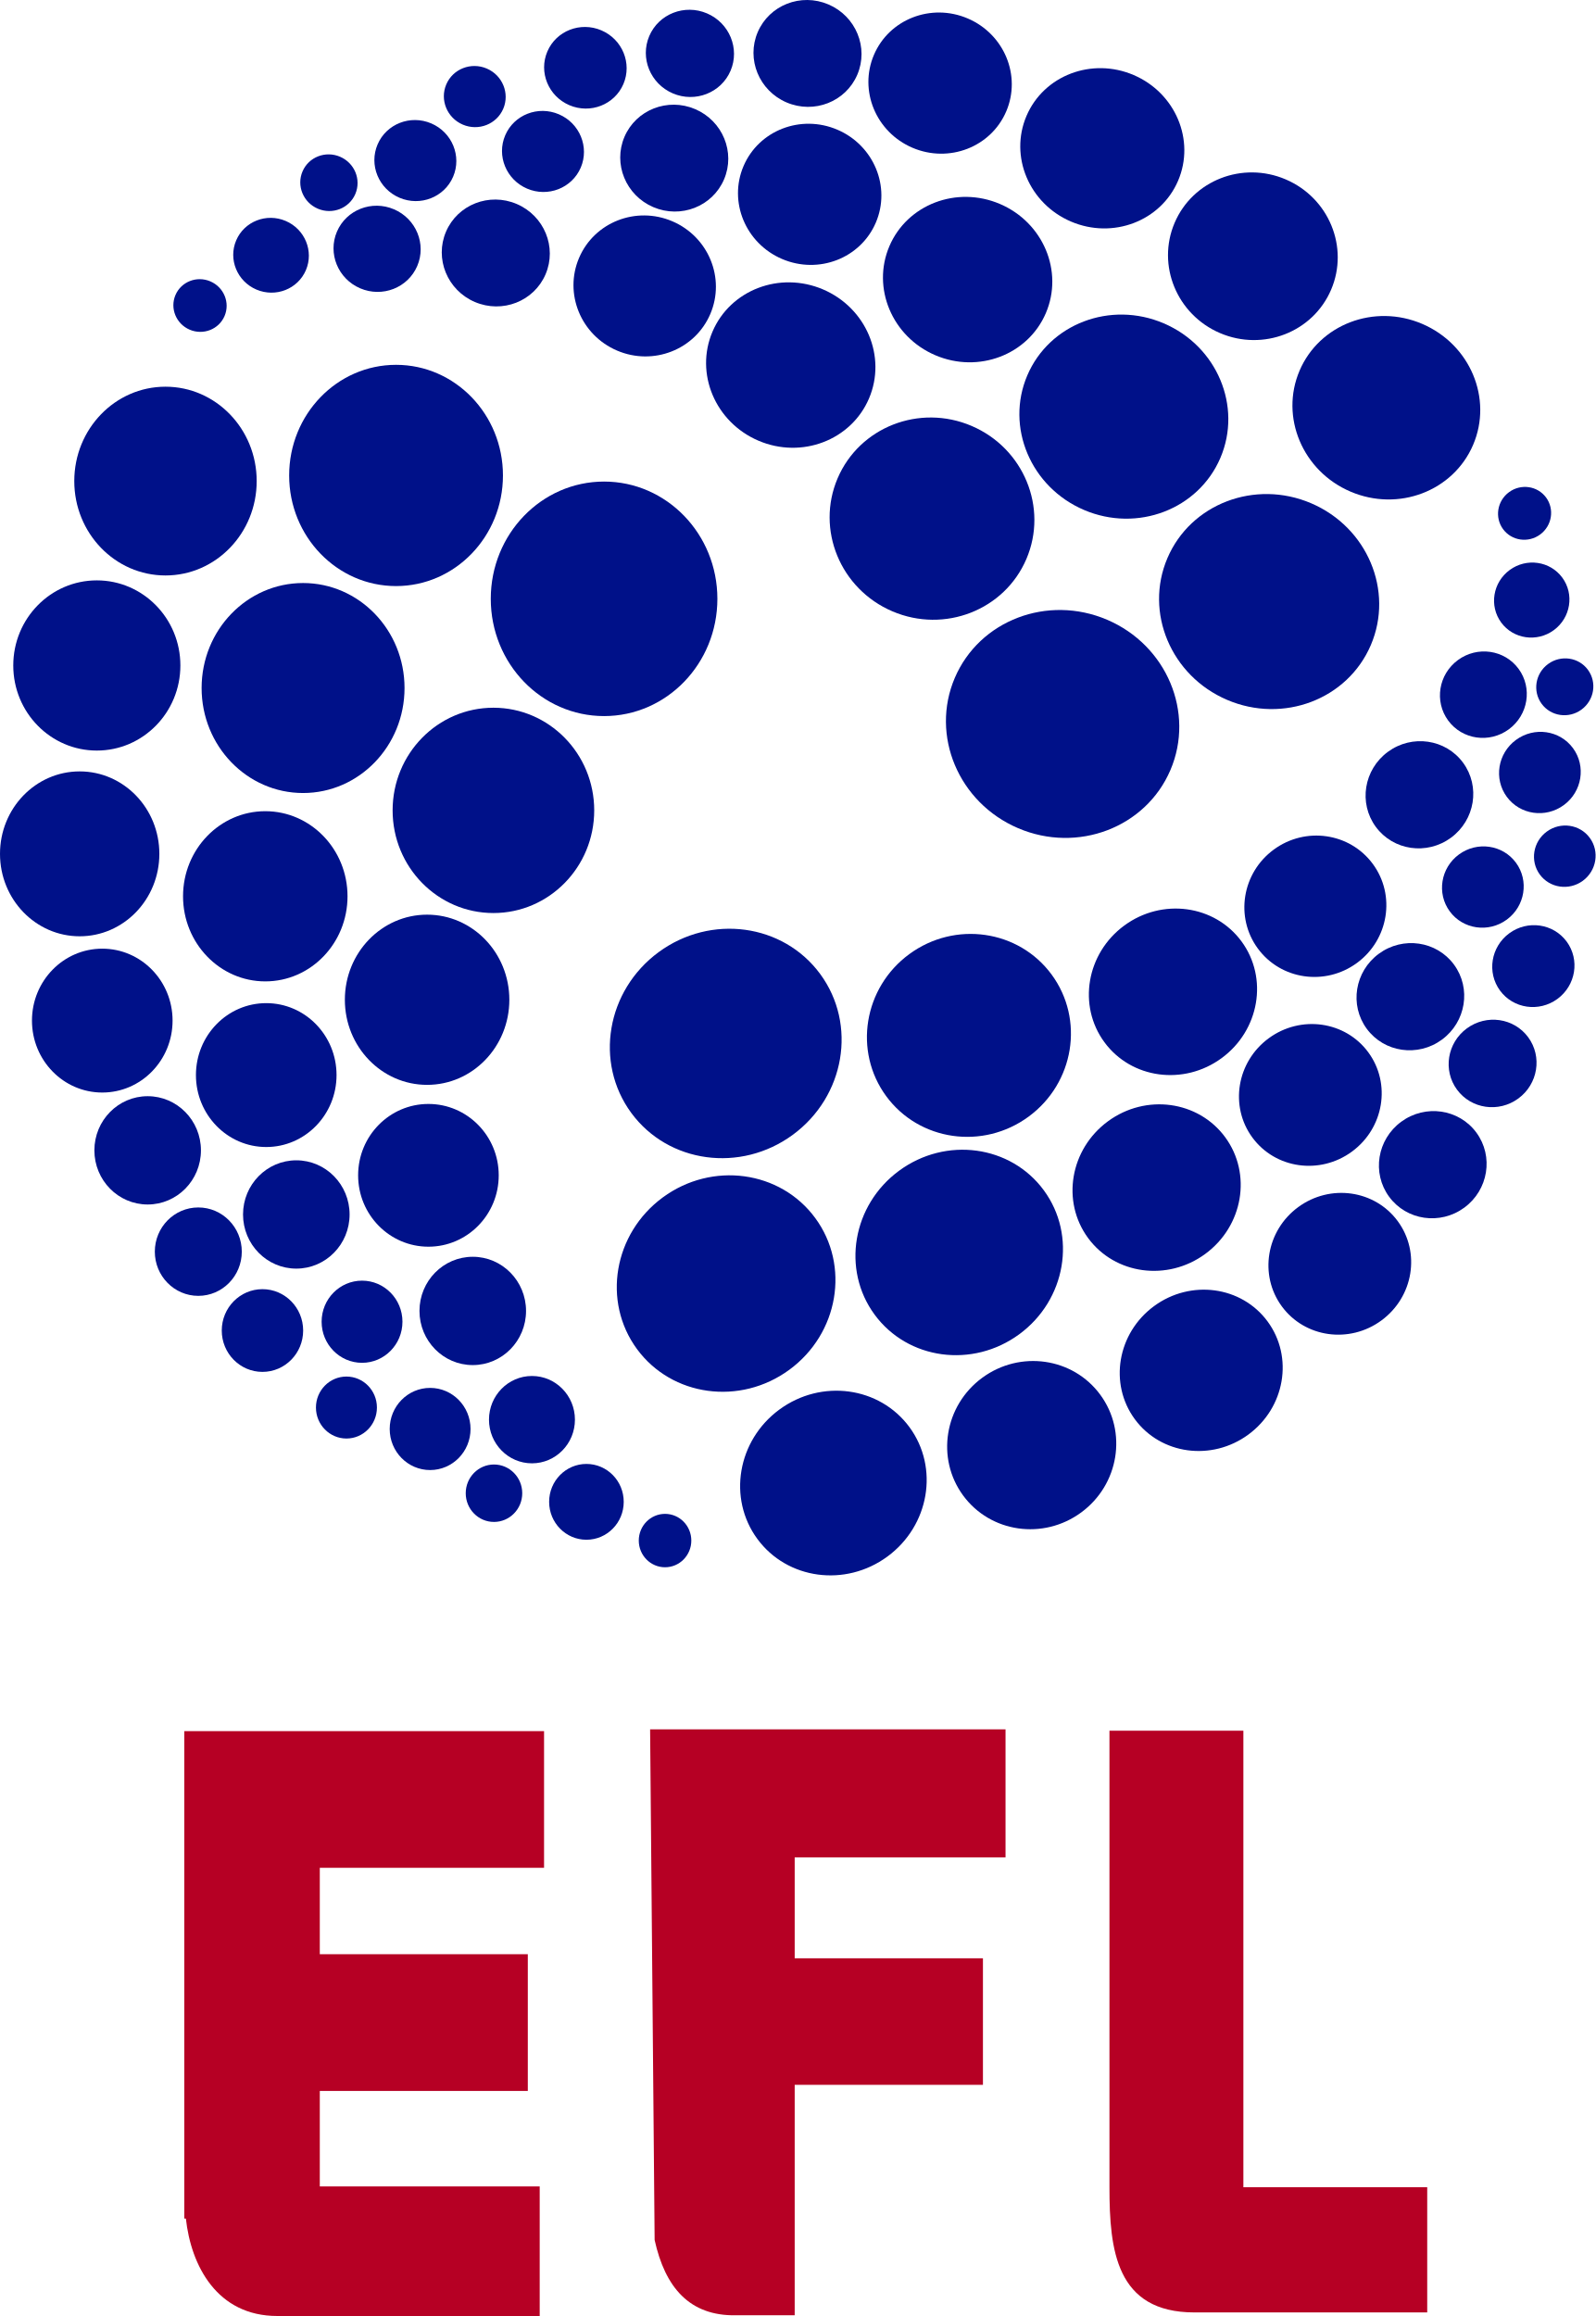
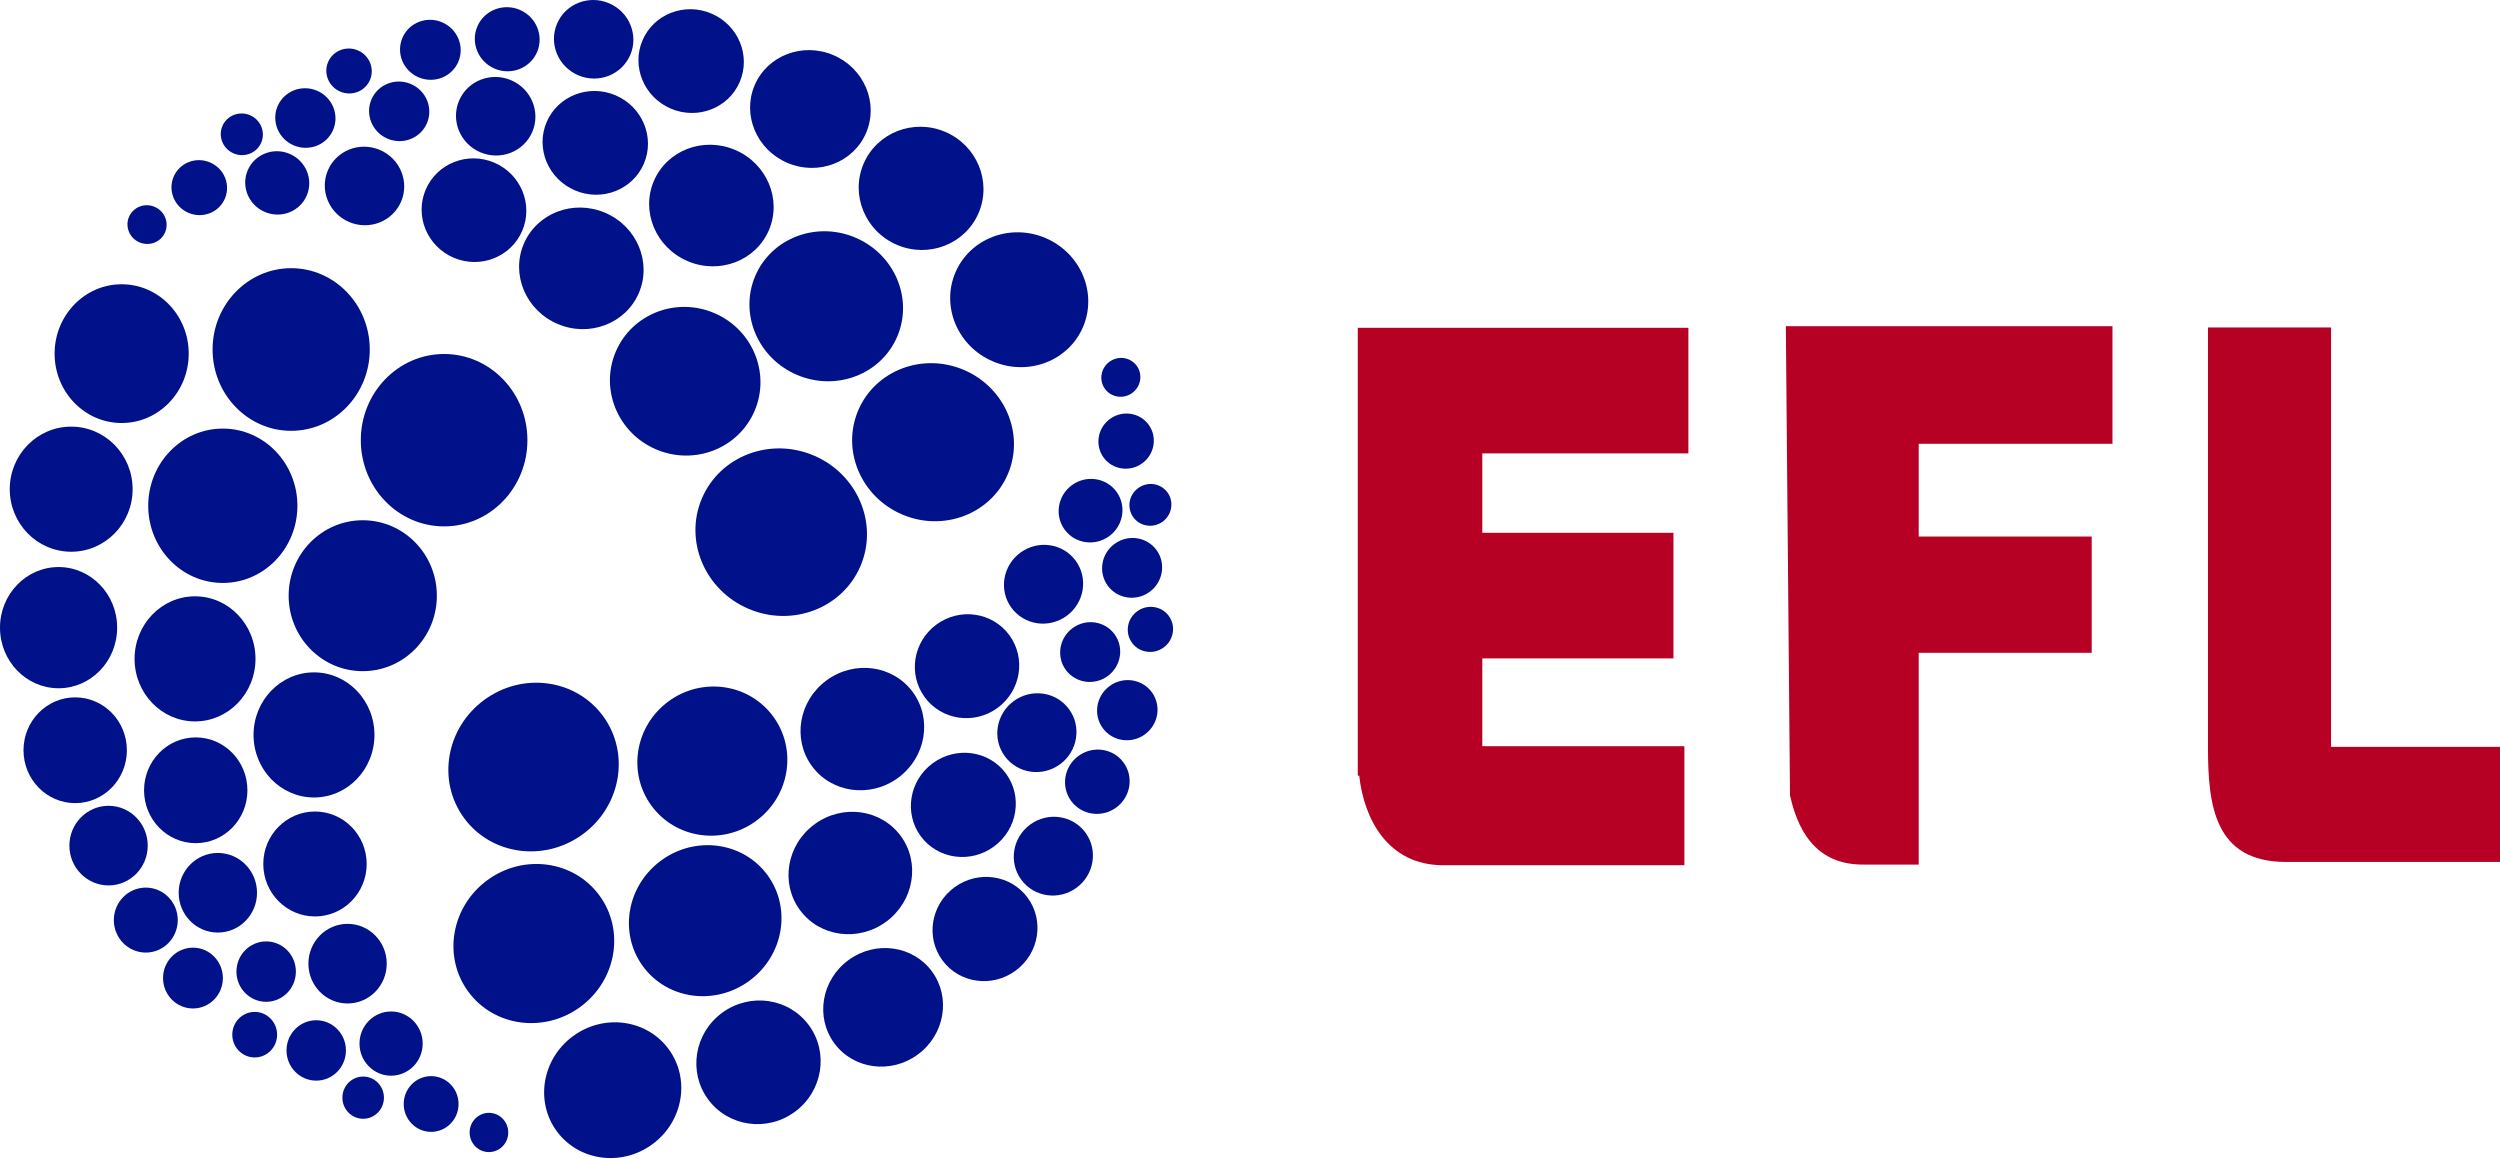
- <svg xmlns="http://www.w3.org/2000/svg" version="1.1" id="svg2985" x="0px" y="0px" width="506.539px" height="735.146px" viewBox="131.938 119.523 506.539 735.146" enable-background="new 131.938 119.523 506.539 735.146" xml:space="preserve">
-   <g id="g3297" transform="matrix(0.4416786,0,0,0.4416786,15.94755,12.59216)">
-     <g id="g3044">
-       <path id="path2995" fill="#001189" d="M447.107,587.839c0,37.461-29.349,67.83-65.552,67.83    c-36.206,0-65.555-30.368-65.555-67.83s29.349-67.83,65.555-67.83C417.758,520.009,447.107,550.377,447.107,587.839    L447.107,587.839z" />
-       <path id="path2998" fill="#001189" d="M624.111,583.793c0,43.909-34.399,79.504-76.833,79.504    c-42.436,0-76.835-35.595-76.835-79.504c0-43.906,34.399-79.502,76.835-79.502C589.712,504.291,624.111,539.886,624.111,583.793z" />
-       <path id="path3000" fill="#001189" d="M778.235,672.455c0,46.542-36.462,84.271-81.441,84.271    s-81.441-37.729-81.441-84.271c0-46.54,36.462-84.269,81.441-84.269S778.235,625.915,778.235,672.455z" />
-       <path id="path3002" fill="#001189" d="M553.371,736.561c0,41.673-32.65,75.458-72.924,75.458    c-40.276,0-72.926-33.784-72.926-75.458c0-41.673,32.65-75.458,72.926-75.458C520.721,661.103,553.371,694.888,553.371,736.561    L553.371,736.561z" />
-       <path id="path3004" fill="#001189" d="M392.263,720.354c0,33.776-26.89,61.157-60.058,61.157    c-33.17,0-60.058-27.381-60.058-61.157c0-33.776,26.888-61.157,60.058-61.157C365.373,659.197,392.263,686.579,392.263,720.354z" />
-       <path id="path3006" fill="#001189" d="M689.708,824.496c0,40.747-32.438,73.777-72.453,73.777    c-40.013,0-72.451-33.031-72.451-73.777c0-40.745,32.438-73.777,72.451-73.777C657.27,750.718,689.708,783.749,689.708,824.496z" />
-       <path id="path3008" fill="#001189" d="M377.146,855.731c0,32.723-25.639,59.249-57.268,59.249    c-31.626,0-57.266-26.526-57.266-59.249s25.639-59.251,57.266-59.251C351.507,796.48,377.146,823.008,377.146,855.731z" />
-       <path id="path3010-9" fill="#001189" d="M512.395,886.236c0,33.778-26.466,61.159-59.109,61.159    c-32.646,0-59.109-27.381-59.109-61.159c0-33.776,26.464-61.157,59.109-61.157C485.929,825.079,512.395,852.461,512.395,886.236z" />
-       <path id="path3012" fill="#001189" d="M628.703,960.6c0,33.776-26.466,61.157-59.109,61.157    c-32.646,0-59.11-27.381-59.11-61.157c0-33.778,26.464-61.159,59.11-61.159C602.237,899.441,628.703,926.822,628.703,960.6z" />
-       <path id="path3014" fill="#001189" d="M621.075,1086.772c0,28.328-22.623,51.293-50.529,51.293    c-27.908,0-50.531-22.966-50.531-51.293c0-28.33,22.623-51.294,50.531-51.294C598.452,1035.478,621.075,1058.442,621.075,1086.772    z" />
-       <path id="path3016" fill="#001189" d="M504.503,1014.725c0,28.553-22.623,51.7-50.531,51.7    c-27.905,0-50.529-23.147-50.529-51.7c0-28.555,22.623-51.703,50.529-51.703C481.88,963.023,504.503,986.17,504.503,1014.725z" />
-       <path id="path3018" fill="#001189" d="M386.651,975.577c0,28.553-22.623,51.7-50.531,51.7    c-27.905,0-50.529-23.147-50.529-51.7c0-28.555,22.623-51.703,50.529-51.703C364.028,923.875,386.651,947.022,386.651,975.577z" />
-       <path id="path3020" fill="#001189" d="M407.039,1068.818c0,21.496-17.144,38.918-38.295,38.918    c-21.148,0-38.295-17.423-38.295-38.918c0-21.493,17.146-38.918,38.295-38.918C389.895,1029.9,407.039,1047.325,407.039,1068.818z    " />
-       <path id="path3022" fill="#001189" d="M513.883,1114.9c0,21.493-17.146,38.918-38.297,38.918    c-21.148,0-38.295-17.425-38.295-38.918c0-21.495,17.146-38.918,38.295-38.918C496.736,1075.982,513.883,1093.405,513.883,1114.9z    " />
-       <path id="path3024" fill="#001189" d="M436.402,1141.627c0,17.542-13.994,31.766-31.257,31.766    s-31.257-14.224-31.257-31.766c0-17.545,13.994-31.766,31.257-31.766S436.402,1124.083,436.402,1141.627z" />
-       <path id="path3026" fill="#001189" d="M480.507,1198.309c0,16.417-13.096,29.727-29.25,29.727    c-16.156,0-29.252-13.31-29.252-29.727s13.096-29.727,29.252-29.727C467.411,1168.582,480.507,1181.892,480.507,1198.309z" />
-       <path id="path3028" fill="#001189" d="M551.877,1191.988c0,16.306-13.005,29.524-29.048,29.524    c-16.045,0-29.051-13.218-29.051-29.524c0-16.304,13.005-29.522,29.051-29.522    C538.872,1162.466,551.877,1175.684,551.877,1191.988z" />
-       <path id="path3030" fill="#001189" d="M640.705,1184.225c0,21.493-17.146,38.918-38.295,38.918    c-21.151,0-38.297-17.425-38.297-38.918c0-21.496,17.146-38.918,38.297-38.918    C623.558,1145.306,640.705,1162.729,640.705,1184.225z" />
-       <path id="path3032" fill="#001189" d="M600.813,1269.062c0,16.304-13.007,29.522-29.051,29.522    c-16.043,0-29.051-13.218-29.051-29.522c0-16.306,13.007-29.524,29.051-29.524    C587.806,1239.538,600.813,1252.755,600.813,1269.062z" />
-       <path id="path3034" fill="#001189" d="M675.847,1262.362c0,17.334-13.828,31.388-30.886,31.388    s-30.886-14.053-30.886-31.388c0-17.334,13.828-31.388,30.886-31.388S675.847,1245.028,675.847,1262.362z" />
-       <path id="path3036" fill="#001189" d="M533.528,1253.653c0,12.3-9.81,22.269-21.913,22.269    s-21.913-9.969-21.913-22.269s9.81-22.269,21.913-22.269S533.528,1241.353,533.528,1253.653z" />
-       <path id="path3038" fill="#001189" d="M637.974,1315.23c0,11.398-9.092,20.638-20.308,20.638    c-11.216,0-20.308-9.24-20.308-20.638c0-11.4,9.092-20.64,20.308-20.64C628.882,1294.59,637.974,1303.83,637.974,1315.23z" />
-       <path id="path3040" fill="#001189" d="M710.918,1321.425c0,15.046-12.004,27.244-26.809,27.244    s-26.806-12.198-26.806-27.244s12.001-27.244,26.806-27.244S710.918,1306.379,710.918,1321.425z" />
-       <path id="path3042" fill="#001189" d="M759.496,1349.255c0,10.597-8.453,19.189-18.882,19.189    c-10.427,0-18.88-8.592-18.88-19.189s8.453-19.187,18.88-19.187C751.044,1330.068,759.496,1338.658,759.496,1349.255z" />
-     </g>
-     <g id="g3194">
-       <g id="g3168">
-         <path id="path3072" fill="#001189" d="M1233.288,595.412     c-34.448-14.723-50.838-53.646-36.61-86.937s53.688-48.344,88.136-33.621c34.448,14.721,50.838,53.644,36.61,86.935     C1307.195,595.08,1267.735,610.135,1233.288,595.412z" />
-         <path id="path3074" fill="#001189" d="M1144.61,745.082     c-40.375-17.257-59.587-62.877-42.909-101.897c16.676-39.02,62.926-56.664,103.301-39.407     c40.375,17.255,59.587,62.877,42.909,101.897C1231.236,744.695,1184.986,762.337,1144.61,745.082L1144.61,745.082z" />
-         <path id="path3076" fill="#001189" d="M994.358,837.28     c-42.797-18.29-63.16-66.647-45.483-108.006c17.675-41.359,66.698-60.06,109.494-41.771     c42.797,18.292,63.16,66.647,45.483,108.006C1086.175,836.869,1037.152,855.569,994.358,837.28z" />
-         <path id="path3078" fill="#001189" d="M1041.722,608.578     c-38.321-16.377-56.556-59.676-40.727-96.712c15.826-37.035,59.724-53.779,98.046-37.402     c38.319,16.377,56.554,59.678,40.727,96.712C1123.939,608.211,1080.044,624.957,1041.722,608.578z" />
-         <path id="path3080" fill="#001189" d="M1139.514,481.482     c-31.058-13.273-45.669-48.76-32.635-79.261c13.036-30.499,48.782-44.464,79.84-31.191c31.058,13.275,45.669,48.76,32.635,79.261     C1206.318,480.792,1170.572,494.757,1139.514,481.482L1139.514,481.482z" />
-         <path id="path3082" fill="#001189" d="M904.02,681.445     c-37.468-16.014-55.092-58.822-39.367-95.618c15.725-36.794,58.846-53.639,96.314-37.627     c37.468,16.012,55.094,58.822,39.367,95.616C984.609,680.611,941.488,697.457,904.02,681.445L904.02,681.445z" />
-         <path id="path3084" fill="#001189" d="M1032.39,401.33     c-30.09-12.859-44.406-46.86-31.978-75.944c12.43-29.082,46.898-42.233,76.99-29.373c30.09,12.859,44.406,46.863,31.976,75.944     C1096.949,401.041,1062.479,414.189,1032.39,401.33L1032.39,401.33z" />
-         <path id="path3086" fill="#001189" d="M934.875,497.395     c-31.06-13.273-45.837-48.368-33.008-78.387c12.831-30.019,48.408-43.593,79.466-30.32c31.058,13.275,45.837,48.371,33.008,78.39     C1001.51,497.096,965.933,510.67,934.875,497.395L934.875,497.395z" />
-         <path id="path3088" fill="#001189" d="M807.736,558.81     c-31.058-13.273-45.834-48.368-33.006-78.387c12.831-30.019,48.408-43.593,79.466-30.32     c31.058,13.275,45.837,48.371,33.006,78.39C874.374,558.51,838.797,572.085,807.736,558.81L807.736,558.81z" />
-         <path id="path3090" fill="#001189" d="M706.133,494.056     c-26.05-11.133-38.277-40.961-27.311-66.623c10.969-25.661,40.977-37.437,67.025-26.305     c26.05,11.133,38.275,40.961,27.308,66.623S732.181,505.189,706.133,494.056z" />
-         <path id="path3092" fill="#001189" d="M824.719,428.225     c-26.256-11.221-38.651-41.121-27.684-66.782c10.969-25.661,41.143-37.366,67.401-26.145     c26.256,11.223,38.651,41.123,27.682,66.784C881.151,427.743,850.975,439.448,824.719,428.225z" />
-         <path id="path3094" fill="#001189" d="M918.451,348.292     c-26.256-11.223-38.651-41.123-27.684-66.784s41.143-37.366,67.399-26.145c26.258,11.223,38.651,41.123,27.684,66.784     S944.707,359.513,918.451,348.292z" />
-         <path id="path3096" fill="#001189" d="M827.961,315.715     c-19.764-8.446-29.051-31.06-20.737-50.509c8.311-19.448,31.071-28.365,50.836-19.919c19.764,8.446,29.051,31.06,20.737,50.509     C870.485,315.244,847.725,324.163,827.961,315.715L827.961,315.715z" />
-         <path id="path3098" fill="#001189" d="M732.181,390.958     c-19.764-8.448-29.048-31.063-20.737-50.511c8.311-19.448,31.071-28.365,50.836-19.919c19.767,8.448,29.051,31.06,20.737,50.509     C774.706,390.487,751.946,399.404,732.181,390.958z" />
-         <path id="path3100" fill="#001189" d="M746.21,309.208     c-16.132-6.894-23.711-25.352-16.925-41.227c6.783-15.873,25.36-23.152,41.492-16.258c16.132,6.894,23.711,25.352,16.925,41.227     C780.919,308.823,762.342,316.102,746.21,309.208z" />
-         <path id="path3102" fill="#001189" d="M671.86,317.703     c-15.097-6.452-22.188-23.724-15.84-38.58c6.35-14.854,23.733-21.666,38.83-15.214c15.097,6.452,22.19,23.724,15.84,38.58     C704.342,317.342,686.957,324.154,671.86,317.703L671.86,317.703z" />
-         <path id="path3104" fill="#001189" d="M641.467,377.659     c-14.993-6.41-22.035-23.563-15.729-38.317c6.304-14.752,23.57-21.518,38.563-15.11c14.993,6.408,22.037,23.563,15.731,38.315     C673.726,377.301,656.46,384.066,641.467,377.659z" />
-         <path id="path3106" fill="#001189" d="M603.913,459.126     c-19.767-8.446-29.051-31.06-20.737-50.509c8.311-19.448,31.072-28.367,50.836-19.919c19.767,8.446,29.051,31.06,20.737,50.509     C646.438,458.655,623.678,467.575,603.913,459.126z" />
-         <path id="path3108" fill="#001189" d="M549.734,384.21     c-14.993-6.408-22.035-23.561-15.731-38.315c6.306-14.752,23.572-21.518,38.565-15.11c14.993,6.408,22.035,23.563,15.731,38.315     C581.993,383.854,564.727,390.618,549.734,384.21L549.734,384.21z" />
-         <path id="path3110" fill="#001189" d="M521.513,449.314     c-15.941-6.812-23.428-25.049-16.724-40.734s25.06-22.877,40.999-16.065c15.941,6.812,23.428,25.051,16.724,40.736     C555.808,448.936,537.452,456.128,521.513,449.314z" />
-         <path id="path3112" fill="#001189" d="M595.239,331.656     c-11.309-4.833-16.622-17.774-11.867-28.902c4.756-11.128,17.781-16.231,29.09-11.398c11.309,4.833,16.622,17.772,11.867,28.902     C619.574,331.387,606.549,336.49,595.239,331.656z" />
-         <path id="path3114" fill="#001189" d="M491.045,392.081     c-10.48-4.48-15.404-16.472-10.998-26.784c4.409-10.314,16.479-15.044,26.961-10.564c10.48,4.48,15.404,16.472,10.998,26.787     C513.597,391.832,501.527,396.561,491.045,392.081z" />
-         <path id="path3116" fill="#001189" d="M446.895,450.196     c-13.837-5.914-20.335-21.743-14.518-35.356c5.819-13.615,21.752-19.857,35.586-13.945c13.837,5.914,20.335,21.743,14.518,35.356     C476.662,449.867,460.73,456.108,446.895,450.196z" />
-         <path id="path3118" fill="#001189" d="M398.949,479.034     c-9.744-4.163-14.323-15.314-10.224-24.903c4.097-9.589,15.32-13.985,25.064-9.821c9.746,4.166,14.323,15.316,10.224,24.905     C419.916,478.802,408.693,483.2,398.949,479.034z" />
+ <svg xmlns="http://www.w3.org/2000/svg" version="1.1" id="svg2985" x="0px" y="0px" width="863.615px" height="400.049px" viewBox="182.591 169.529 863.615 400.049" enable-background="new 182.591 169.529 863.615 400.049" xml:space="preserve">
+   <g>
+     <g>
+       <g id="g3044">
+         <path id="path2995" fill="#001189" d="M247.782,291.693c0,13.237-10.371,23.967-23.163,23.967     c-12.793,0-23.164-10.73-23.164-23.967c0-13.236,10.371-23.967,23.164-23.967C237.411,267.726,247.782,278.457,247.782,291.693     L247.782,291.693z" />
+         <path id="path2998" fill="#001189" d="M310.325,290.263c0,15.515-12.155,28.092-27.148,28.092     c-14.995,0-27.149-12.577-27.149-28.092c0-15.514,12.154-28.091,27.149-28.091C298.17,262.172,310.325,274.75,310.325,290.263z" />
+         <path id="path3000" fill="#001189" d="M364.783,321.592c0,16.445-12.883,29.777-28.776,29.777     c-15.893,0-28.776-13.332-28.776-29.777c0-16.444,12.884-29.775,28.776-29.775C351.9,291.816,364.783,305.147,364.783,321.592z" />
+         <path id="path3002" fill="#001189" d="M285.33,344.243c0,14.725-11.537,26.663-25.768,26.663     c-14.231,0-25.768-11.938-25.768-26.663s11.537-26.663,25.768-26.663C273.793,317.581,285.33,329.518,285.33,344.243     L285.33,344.243z" />
+         <path id="path3004" fill="#001189" d="M228.403,338.517c0,11.934-9.502,21.609-21.221,21.609     c-11.72,0-21.221-9.675-21.221-21.609c0-11.935,9.501-21.609,21.221-21.609C218.901,316.907,228.403,326.582,228.403,338.517z" />
+         <path id="path3006" fill="#001189" d="M333.503,375.314c0,14.397-11.462,26.069-25.601,26.069     s-25.6-11.672-25.6-26.069c0-14.396,11.461-26.068,25.6-26.068S333.503,360.917,333.503,375.314z" />
+         <path id="path3008" fill="#001189" d="M223.061,386.351c0,11.563-9.059,20.935-20.235,20.935     c-11.175,0-20.235-9.372-20.235-20.935s9.06-20.936,20.235-20.936S223.061,374.789,223.061,386.351z" />
+         <path id="path3010-9" fill="#001189" d="M270.85,397.13c0,11.936-9.352,21.61-20.886,21.61     c-11.535,0-20.885-9.675-20.885-21.61c0-11.935,9.351-21.609,20.885-21.609S270.85,385.196,270.85,397.13z" />
+         <path id="path3012" fill="#001189" d="M311.947,423.406c0,11.935-9.352,21.609-20.886,21.609     c-11.535,0-20.886-9.675-20.886-21.609c0-11.936,9.351-21.61,20.886-21.61C302.595,401.796,311.947,411.47,311.947,423.406z" />
+         <path id="path3014" fill="#001189" d="M309.252,467.988c0,10.009-7.993,18.124-17.854,18.124     c-9.861,0-17.855-8.115-17.855-18.124c0-10.011,7.994-18.124,17.855-18.124C301.259,449.864,309.252,457.977,309.252,467.988z" />
+         <path id="path3016" fill="#001189" d="M268.062,442.531c0,10.089-7.994,18.267-17.854,18.267     s-17.855-8.178-17.855-18.267c0-10.09,7.994-18.27,17.855-18.27C260.068,424.262,268.062,432.441,268.062,442.531z" />
+         <path id="path3018" fill="#001189" d="M226.42,428.698c0,10.089-7.994,18.268-17.855,18.268     c-9.86,0-17.854-8.179-17.854-18.268c0-10.09,7.994-18.27,17.854-18.27C218.427,410.429,226.42,418.608,226.42,428.698z" />
+         <path id="path3020" fill="#001189" d="M233.624,461.644c0,7.595-6.058,13.751-13.531,13.751     c-7.473,0-13.531-6.156-13.531-13.751s6.058-13.752,13.531-13.752C227.566,447.892,233.624,454.05,233.624,461.644z" />
+         <path id="path3022" fill="#001189" d="M271.377,477.927c0,7.595-6.059,13.751-13.532,13.751     c-7.473,0-13.531-6.156-13.531-13.751s6.059-13.751,13.531-13.751C265.318,464.176,271.377,470.332,271.377,477.927z" />
+         <path id="path3024" fill="#001189" d="M243.999,487.371c0,6.198-4.944,11.224-11.044,11.224     s-11.044-5.025-11.044-11.224c0-6.199,4.944-11.225,11.044-11.225S243.999,481.172,243.999,487.371z" />
+         <path id="path3026" fill="#001189" d="M259.584,507.399c0,5.801-4.628,10.504-10.335,10.504     c-5.708,0-10.336-4.703-10.336-10.504s4.627-10.504,10.336-10.504C254.956,496.895,259.584,501.598,259.584,507.399z" />
+         <path id="path3028" fill="#001189" d="M284.802,505.165c0,5.762-4.596,10.433-10.265,10.433     s-10.265-4.671-10.265-10.433c0-5.761,4.596-10.431,10.265-10.431S284.802,499.404,284.802,505.165z" />
+         <path id="path3030" fill="#001189" d="M316.188,502.423c0,7.594-6.059,13.751-13.531,13.751     c-7.474,0-13.532-6.157-13.532-13.751c0-7.596,6.059-13.752,13.532-13.752C310.13,488.671,316.188,494.827,316.188,502.423z" />
+         <path id="path3032" fill="#001189" d="M302.093,532.399c0,5.761-4.596,10.431-10.266,10.431     c-5.668,0-10.265-4.67-10.265-10.431c0-5.762,4.596-10.433,10.265-10.433C297.497,521.967,302.093,526.637,302.093,532.399z" />
+         <path id="path3034" fill="#001189" d="M328.605,530.032c0,6.124-4.886,11.09-10.913,11.09     s-10.913-4.965-10.913-11.09s4.886-11.092,10.913-11.092S328.605,523.907,328.605,530.032z" />
+         <path id="path3036" fill="#001189" d="M278.318,526.954c0,4.347-3.467,7.869-7.743,7.869     s-7.743-3.522-7.743-7.869c0-4.346,3.467-7.868,7.743-7.868S278.318,522.608,278.318,526.954z" />
+         <path id="path3038" fill="#001189" d="M315.223,548.712c0,4.027-3.213,7.293-7.176,7.293     c-3.964,0-7.176-3.266-7.176-7.293s3.212-7.293,7.176-7.293C312.01,541.419,315.223,544.684,315.223,548.712z" />
+         <path id="path3040" fill="#001189" d="M340.998,550.901c0,5.316-4.242,9.627-9.473,9.627     c-5.231,0-9.473-4.311-9.473-9.627s4.241-9.627,9.473-9.627C336.756,541.274,340.998,545.585,340.998,550.901z" />
+         <path id="path3042" fill="#001189" d="M358.162,560.734c0,3.744-2.986,6.78-6.672,6.78     c-3.684,0-6.671-3.036-6.671-6.78s2.987-6.779,6.671-6.779C355.176,553.955,358.162,556.99,358.162,560.734z" />
      </g>
-     </g>
-     <g id="g3221" transform="matrix(-0.5084306,0.861103,-0.861103,-0.5084306,152.5251,40.16907)">
-       <g id="g3223">
-         <path id="path3225" fill="#001189" d="M705.371-1194.892     c-34.447-14.723-50.839-53.645-36.611-86.937s53.688-48.343,88.137-33.622c34.447,14.723,50.839,53.645,36.611,86.937     C779.279-1195.221,739.817-1180.169,705.371-1194.892L705.371-1194.892z" />
-         <path id="path3227" fill="#001189" d="M616.692-1045.22     c-40.375-17.257-59.587-62.876-42.91-101.897s62.926-56.663,103.302-39.408c40.375,17.257,59.587,62.876,42.91,101.897     S657.068-1027.965,616.692-1045.22L616.692-1045.22z" />
-         <path id="path3229" fill="#001189" d="M466.44-953.023     c-42.797-18.289-63.161-66.646-45.484-108.006c17.677-41.359,66.7-60.06,109.495-41.77     c42.797,18.289,63.161,66.646,45.484,108.006S509.236-934.732,466.44-953.023z" />
-         <path id="path3231" fill="#001189" d="M513.805-1181.724     c-38.322-16.376-56.555-59.677-40.729-96.712c15.83-37.034,59.727-53.781,98.046-37.403     c38.321,16.379,56.555,59.677,40.727,96.713C596.022-1182.092,552.125-1165.345,513.805-1181.724z" />
-         <path id="path3233" fill="#001189" d="M611.597-1308.82     c-31.058-13.275-45.67-48.76-32.633-79.261c13.035-30.5,48.781-44.465,79.837-31.192c31.06,13.274,45.67,48.76,32.635,79.26     C678.399-1309.512,642.655-1295.548,611.597-1308.82L611.597-1308.82z" />
-         <path id="path3235" fill="#001189" d="M376.102-1108.859     c-37.468-16.013-55.093-58.823-39.368-95.615c15.724-36.794,58.846-53.641,96.314-37.628     c37.468,16.013,55.095,58.822,39.371,95.616C456.692-1109.693,413.571-1092.845,376.102-1108.859z" />
-         <path id="path3237" fill="#001189" d="M504.472-1388.973     c-30.09-12.858-44.407-46.861-31.978-75.943c12.431-29.083,46.899-42.234,76.99-29.374s44.407,46.861,31.976,75.944     C569.032-1389.263,534.563-1376.113,504.472-1388.973L504.472-1388.973z" />
-         <path id="path3239" fill="#001189" d="M406.957-1292.907     c-31.06-13.274-45.837-48.369-33.006-78.388c12.828-30.018,48.408-43.592,79.464-30.319     c31.06,13.274,45.837,48.369,33.008,78.387C473.593-1293.208,438.013-1279.634,406.957-1292.907L406.957-1292.907z" />
-         <path id="path3241" fill="#001189" d="M279.82-1231.492     c-31.06-13.274-45.837-48.369-33.008-78.387c12.83-30.02,48.41-43.594,79.467-30.318c31.058,13.272,45.837,48.369,33.008,78.387     C346.456-1231.793,310.88-1218.218,279.82-1231.492L279.82-1231.492z" />
-         <path id="path3243" fill="#001189" d="M178.214-1296.247     c-26.048-11.131-38.276-40.96-27.309-66.621c10.967-25.661,40.975-37.437,67.026-26.305     c26.049,11.133,38.276,40.96,27.307,66.622C234.271-1296.891,204.263-1285.114,178.214-1296.247z" />
-         <path id="path3245" fill="#001189" d="M296.802-1362.076     c-26.256-11.222-38.651-41.121-27.684-66.782c10.967-25.661,41.143-37.367,67.398-26.145     c26.258,11.221,38.653,41.12,27.684,66.782C353.234-1362.56,323.058-1350.854,296.802-1362.076z" />
-         <path id="path3247" fill="#001189" d="M390.534-1442.012     c-26.258-11.221-38.65-41.12-27.684-66.782c10.967-25.661,41.144-37.365,67.399-26.143c26.258,11.221,38.65,41.119,27.683,66.78     C446.965-1442.496,416.789-1430.791,390.534-1442.012L390.534-1442.012z" />
-         <path id="path3249" fill="#001189" d="M300.043-1474.587     c-19.765-8.448-29.049-31.061-20.738-50.509c8.313-19.449,31.074-28.366,50.838-19.921c19.765,8.448,29.049,31.061,20.738,50.509     C342.567-1475.058,319.806-1466.141,300.043-1474.587L300.043-1474.587z" />
-         <path id="path3251" fill="#001189" d="M204.264-1399.345     c-19.765-8.448-29.049-31.061-20.738-50.509c8.313-19.449,31.074-28.366,50.838-19.921c19.765,8.448,29.049,31.061,20.736,50.51     C246.788-1399.816,224.027-1390.899,204.264-1399.345z" />
-         <path id="path3253" fill="#001189" d="M218.291-1481.096     c-16.131-6.894-23.709-25.351-16.925-41.224c6.784-15.876,25.362-23.155,41.493-16.26c16.132,6.896,23.71,25.353,16.926,41.226     C253-1481.479,234.425-1474.201,218.291-1481.096z" />
-         <path id="path3255" fill="#001189" d="M143.943-1472.6     c-15.097-6.451-22.188-23.724-15.841-38.58c6.35-14.855,23.735-21.666,38.832-15.215c15.097,6.451,22.188,23.724,15.838,38.579     C176.425-1472.961,159.038-1466.148,143.943-1472.6z" />
-         <path id="path3257" fill="#001189" d="M113.551-1412.643     c-14.993-6.41-22.036-23.563-15.732-38.316c6.307-14.754,23.571-21.518,38.564-15.111c14.993,6.407,22.036,23.563,15.732,38.316     C145.809-1413.003,128.544-1406.236,113.551-1412.643z" />
-         <path id="path3259" fill="#001189" d="M75.995-1331.176     c-19.764-8.446-29.049-31.061-20.737-50.507c8.313-19.449,31.073-28.368,50.838-19.921c19.765,8.448,29.049,31.061,20.736,50.51     C118.521-1331.646,95.76-1322.729,75.995-1331.176z" />
-         <path id="path3261" fill="#001189" d="M21.817-1406.092     c-14.993-6.407-22.036-23.563-15.731-38.314c6.305-14.753,23.57-21.52,38.564-15.111c14.993,6.407,22.035,23.561,15.731,38.314     C54.077-1406.45,36.81-1399.685,21.817-1406.092z" />
-         <path id="path3263" fill="#001189" d="M-6.404-1340.988     c-15.942-6.813-23.429-25.051-16.724-40.736c6.703-15.684,25.059-22.876,41.001-16.064c15.938,6.812,23.426,25.05,16.723,40.734     C27.891-1341.368,9.535-1334.174-6.404-1340.988z" />
-         <path id="path3265" fill="#001189" d="M67.321-1458.646     c-11.309-4.833-16.621-17.774-11.866-28.903c4.756-11.127,17.78-16.232,29.092-11.397c11.309,4.833,16.621,17.773,11.866,28.903     C91.655-1458.915,78.631-1453.811,67.321-1458.646z" />
-         <path id="path3267" fill="#001189" d="M-36.872-1398.221     c-10.482-4.48-15.406-16.473-10.996-26.787c4.407-10.313,16.477-15.041,26.959-10.562s15.405,16.471,10.998,26.786     C-14.32-1398.469-26.39-1393.741-36.872-1398.221z" />
-         <path id="path3269" fill="#001189" d="M-81.022-1340.108     c-13.836-5.912-20.335-21.743-14.516-35.357c5.817-13.613,21.75-19.857,35.585-13.942c13.836,5.912,20.335,21.743,14.518,35.356     C-51.255-1340.437-67.187-1334.193-81.022-1340.108z" />
-         <path id="path3271" fill="#001189" d="M-128.968-1311.267     c-9.744-4.166-14.322-15.315-10.224-24.904s15.319-13.985,25.065-9.821c9.744,4.166,14.322,15.315,10.224,24.904     S-119.222-1307.103-128.968-1311.267z" />
+       <g id="g3194">
+         <g id="g3168">
+           <path id="path3072" fill="#001189" d="M525.573,294.369      c-12.172-5.202-17.963-18.955-12.936-30.719c5.027-11.763,18.97-17.082,31.142-11.879c12.172,5.202,17.964,18.955,12.937,30.718      C551.687,294.252,537.745,299.572,525.573,294.369z" />
+           <path id="path3074" fill="#001189" d="M494.24,347.254      c-14.267-6.098-21.055-22.217-15.162-36.004c5.893-13.788,22.234-20.022,36.501-13.924      c14.267,6.097,21.055,22.217,15.161,36.004C524.848,347.117,508.506,353.351,494.24,347.254L494.24,347.254z" />
+           <path id="path3076" fill="#001189" d="M441.149,379.832      c-15.122-6.463-22.317-23.549-16.071-38.164c6.245-14.614,23.567-21.222,38.689-14.759c15.121,6.463,22.316,23.549,16.07,38.163      C473.592,379.686,456.27,386.294,441.149,379.832z" />
+           <path id="path3078" fill="#001189" d="M457.885,299.021      c-13.54-5.787-19.983-21.086-14.391-34.172s21.104-19.002,34.645-13.216c13.539,5.787,19.982,21.087,14.391,34.173      C486.935,298.892,471.426,304.809,457.885,299.021z" />
+           <path id="path3080" fill="#001189" d="M492.439,254.113      c-10.975-4.69-16.137-17.229-11.531-28.006c4.605-10.777,17.236-15.711,28.211-11.021c10.974,4.69,16.137,17.229,11.531,28.006      C516.044,253.869,503.413,258.803,492.439,254.113L492.439,254.113z" />
+           <path id="path3082" fill="#001189" d="M409.228,324.768      c-13.238-5.659-19.466-20.784-13.91-33.786c5.557-13,20.793-18.953,34.032-13.295c13.239,5.658,19.468,20.784,13.91,33.785      C437.705,324.474,422.468,330.426,409.228,324.768L409.228,324.768z" />
+           <path id="path3084" fill="#001189" d="M454.588,225.792      c-10.633-4.544-15.691-16.558-11.3-26.834c4.393-10.276,16.571-14.922,27.204-10.379c10.632,4.544,15.69,16.559,11.299,26.834      C477.399,225.689,465.219,230.336,454.588,225.792L454.588,225.792z" />
+           <path id="path3086" fill="#001189" d="M420.131,259.736      c-10.975-4.69-16.195-17.091-11.663-27.698c4.534-10.607,17.104-15.403,28.079-10.713c10.975,4.691,16.196,17.091,11.663,27.699      C443.677,259.63,431.105,264.426,420.131,259.736L420.131,259.736z" />
+           <path id="path3088" fill="#001189" d="M375.208,281.436      c-10.975-4.69-16.195-17.091-11.663-27.698c4.534-10.607,17.105-15.403,28.079-10.713c10.975,4.691,16.196,17.092,11.663,27.699      C398.754,281.33,386.182,286.127,375.208,281.436L375.208,281.436z" />
+           <path id="path3090" fill="#001189" d="M339.306,258.556      c-9.204-3.934-13.524-14.474-9.649-23.541c3.876-9.067,14.479-13.229,23.683-9.295c9.205,3.934,13.524,14.473,9.649,23.542      C359.113,258.328,348.51,262.49,339.306,258.556z" />
+           <path id="path3092" fill="#001189" d="M381.209,235.295      c-9.277-3.965-13.657-14.529-9.782-23.597c3.876-9.067,14.537-13.203,23.815-9.238c9.277,3.966,13.657,14.53,9.781,23.598      C401.148,235.125,390.486,239.26,381.209,235.295z" />
+           <path id="path3094" fill="#001189" d="M414.328,207.051      c-9.277-3.965-13.657-14.53-9.782-23.598c3.875-9.067,14.538-13.203,23.815-9.238c9.277,3.966,13.656,14.531,9.781,23.598      C434.267,206.88,423.605,211.016,414.328,207.051z" />
+           <path id="path3096" fill="#001189" d="M382.353,195.54      c-6.983-2.984-10.265-10.975-7.327-17.847c2.937-6.872,10.979-10.022,17.963-7.038s10.265,10.975,7.327,17.847      C397.38,195.374,389.338,198.525,382.353,195.54L382.353,195.54z" />
+           <path id="path3098" fill="#001189" d="M348.51,222.127      c-6.983-2.985-10.264-10.976-7.327-17.848c2.937-6.872,10.979-10.022,17.963-7.038c6.984,2.985,10.265,10.975,7.327,17.847      C363.537,221.961,355.494,225.111,348.51,222.127z" />
+           <path id="path3100" fill="#001189" d="M353.468,193.241c-5.7-2.436-8.378-8.958-5.98-14.567      c2.397-5.608,8.961-8.18,14.661-5.744c5.7,2.436,8.378,8.958,5.98,14.567C365.732,193.105,359.168,195.677,353.468,193.241z" />
+           <path id="path3102" fill="#001189" d="M327.197,196.242c-5.335-2.28-7.84-8.383-5.598-13.632      c2.244-5.249,8.387-7.656,13.721-5.376s7.841,8.383,5.597,13.632C338.674,196.115,332.531,198.522,327.197,196.242      L327.197,196.242z" />
+           <path id="path3104" fill="#001189" d="M316.458,217.427      c-5.298-2.265-7.786-8.326-5.558-13.539c2.227-5.212,8.328-7.603,13.625-5.339c5.298,2.264,7.787,8.326,5.559,13.538      C327.856,217.301,321.756,219.692,316.458,217.427z" />
+           <path id="path3106" fill="#001189" d="M303.188,246.214      c-6.985-2.984-10.265-10.975-7.327-17.847c2.937-6.872,10.979-10.023,17.962-7.039c6.984,2.984,10.265,10.974,7.327,17.847      C318.214,246.047,310.172,249.199,303.188,246.214z" />
+           <path id="path3108" fill="#001189" d="M284.045,219.742      c-5.298-2.264-7.786-8.325-5.559-13.538c2.228-5.212,8.328-7.603,13.626-5.339c5.298,2.264,7.786,8.326,5.559,13.539      C295.443,219.617,289.342,222.007,284.045,219.742L284.045,219.742z" />
+           <path id="path3110" fill="#001189" d="M274.072,242.746      c-5.633-2.407-8.277-8.851-5.909-14.393c2.369-5.542,8.854-8.083,14.487-5.676c5.633,2.407,8.277,8.852,5.909,14.394      C286.19,242.613,279.705,245.154,274.072,242.746z" />
+           <path id="path3112" fill="#001189" d="M300.123,201.173      c-3.996-1.708-5.873-6.281-4.193-10.212c1.681-3.932,6.283-5.735,10.279-4.027c3.996,1.708,5.873,6.279,4.192,10.212      C308.721,201.078,304.119,202.881,300.123,201.173z" />
+           <path id="path3114" fill="#001189" d="M263.306,222.524c-3.703-1.583-5.442-5.82-3.886-9.464      c1.558-3.645,5.823-5.316,9.526-3.733s5.443,5.82,3.887,9.465C271.275,222.435,267.01,224.107,263.306,222.524z" />
+           <path id="path3116" fill="#001189" d="M247.707,243.058c-4.889-2.09-7.185-7.683-5.13-12.493      c2.056-4.811,7.686-7.017,12.573-4.927c4.891,2.09,7.186,7.683,5.131,12.493C258.224,242.942,252.595,245.147,247.707,243.058z" />
+           <path id="path3118" fill="#001189" d="M230.765,253.248c-3.443-1.471-5.061-5.412-3.612-8.799      c1.447-3.389,5.413-4.942,8.856-3.471c3.444,1.472,5.061,5.412,3.613,8.8C238.174,253.166,234.208,254.72,230.765,253.248z" />
+         </g>
+       </g>
+       <g id="g3221" transform="matrix(-0.5084306,0.861103,-0.861103,-0.5084306,152.5251,40.16907)">
+         <g id="g3223">
+           <path id="path3225" fill="#001189" d="M303.68-444.096      c-12.171-5.202-17.963-18.955-12.936-30.718s18.969-17.082,31.143-11.881c12.171,5.202,17.964,18.956,12.936,30.719      C329.795-444.212,315.851-438.893,303.68-444.096L303.68-444.096z" />
+           <path id="path3227" fill="#001189" d="M272.346-391.21      c-14.267-6.097-21.056-22.216-15.163-36.005c5.892-13.788,22.234-20.021,36.501-13.924      c14.266,6.097,21.054,22.217,15.162,36.004C302.954-391.346,286.612-385.112,272.346-391.21L272.346-391.21z" />
+           <path id="path3229" fill="#001189" d="M219.255-358.633      c-15.122-6.462-22.318-23.549-16.071-38.163c6.246-14.614,23.568-21.221,38.689-14.759      c15.122,6.462,22.317,23.549,16.071,38.163C251.699-358.777,234.377-352.17,219.255-358.633z" />
+           <path id="path3231" fill="#001189" d="M235.992-439.443      c-13.541-5.786-19.984-21.086-14.392-34.172c5.594-13.085,21.104-19.003,34.643-13.216      c13.541,5.787,19.984,21.087,14.392,34.172C265.042-439.572,249.531-433.654,235.992-439.443z" />
+           <path id="path3233" fill="#001189" d="M270.545-484.351      c-10.973-4.69-16.138-17.228-11.53-28.006c4.606-10.777,17.236-15.711,28.21-11.021c10.974,4.69,16.137,17.229,11.531,28.006      C294.149-484.595,281.519-479.661,270.545-484.351L270.545-484.351z" />
+           <path id="path3235" fill="#001189" d="M187.335-413.697      c-13.239-5.657-19.467-20.784-13.911-33.784c5.556-13.002,20.792-18.954,34.031-13.296s19.467,20.784,13.913,33.785      C215.811-413.991,200.575-408.037,187.335-413.697z" />
+           <path id="path3237" fill="#001189" d="M232.693-512.672      c-10.631-4.543-15.691-16.558-11.299-26.834c4.393-10.276,16.572-14.923,27.204-10.38c10.632,4.545,15.69,16.559,11.298,26.835      C255.505-512.774,243.326-508.128,232.693-512.672L232.693-512.672z" />
+           <path id="path3239" fill="#001189" d="M198.237-478.728      c-10.975-4.689-16.196-17.091-11.662-27.698c4.532-10.606,17.104-15.402,28.078-10.713      c10.975,4.691,16.195,17.091,11.663,27.697C221.783-478.834,209.211-474.038,198.237-478.728L198.237-478.728z" />
+           <path id="path3241" fill="#001189" d="M153.314-457.027      c-10.976-4.69-16.197-17.091-11.663-27.697c4.533-10.607,17.106-15.404,28.079-10.712c10.975,4.689,16.197,17.09,11.663,27.697      C176.859-457.134,164.29-452.338,153.314-457.027L153.314-457.027z" />
+           <path id="path3243" fill="#001189" d="M117.412-479.908      c-9.203-3.932-13.525-14.473-9.649-23.539c3.875-9.068,14.479-13.228,23.683-9.295c9.204,3.934,13.526,14.472,9.649,23.541      C137.219-480.136,126.616-475.974,117.412-479.908z" />
+           <path id="path3245" fill="#001189" d="M159.314-503.168      c-9.277-3.965-13.656-14.53-9.782-23.597c3.875-9.068,14.537-13.204,23.815-9.238c9.278,3.965,13.657,14.529,9.782,23.597      C179.254-503.34,168.591-499.203,159.314-503.168z" />
+           <path id="path3247" fill="#001189" d="M192.435-531.413      c-9.278-3.965-13.657-14.529-9.783-23.597c3.876-9.067,14.538-13.202,23.815-9.238c9.278,3.965,13.656,14.53,9.781,23.596      C212.373-531.584,201.711-527.448,192.435-531.413L192.435-531.413z" />
+           <path id="path3249" fill="#001189" d="M160.46-542.923      c-6.984-2.985-10.265-10.975-7.327-17.847c2.937-6.873,10.98-10.023,17.963-7.039c6.984,2.985,10.264,10.976,7.327,17.847      C175.485-543.089,167.442-539.938,160.46-542.923L160.46-542.923z" />
+           <path id="path3251" fill="#001189" d="M126.617-516.337      c-6.984-2.985-10.265-10.975-7.328-17.847c2.937-6.873,10.98-10.023,17.963-7.039c6.984,2.985,10.265,10.975,7.327,17.847      C141.642-516.503,133.6-513.352,126.617-516.337z" />
+           <path id="path3253" fill="#001189" d="M131.574-545.224c-5.701-2.435-8.378-8.957-5.98-14.566      c2.397-5.61,8.962-8.182,14.66-5.745c5.7,2.436,8.378,8.958,5.981,14.566C143.838-545.359,137.274-542.788,131.574-545.224z" />
+           <path id="path3255" fill="#001189" d="M105.303-542.221c-5.334-2.279-7.84-8.382-5.598-13.631      c2.244-5.249,8.387-7.656,13.722-5.377c5.333,2.28,7.839,8.383,5.596,13.631C116.781-542.349,110.637-539.942,105.303-542.221z" />
+           <path id="path3257" fill="#001189" d="M94.564-521.035c-5.298-2.266-7.786-8.327-5.558-13.539      c2.229-5.213,8.328-7.603,13.626-5.339c5.298,2.263,7.786,8.326,5.559,13.539C105.962-521.163,99.861-518.772,94.564-521.035z" />
+           <path id="path3259" fill="#001189" d="M81.294-492.25      c-6.983-2.984-10.263-10.975-7.327-17.846c2.938-6.872,10.98-10.023,17.964-7.039c6.984,2.985,10.263,10.975,7.326,17.848      C96.32-492.416,88.278-489.266,81.294-492.25z" />
+           <path id="path3261" fill="#001189" d="M62.15-518.721c-5.297-2.264-7.786-8.326-5.558-13.538      c2.228-5.213,8.329-7.604,13.626-5.339c5.298,2.264,7.787,8.325,5.559,13.539C73.549-518.848,67.448-516.457,62.15-518.721z" />
+           <path id="path3263" fill="#001189" d="M52.179-495.717c-5.633-2.407-8.278-8.852-5.909-14.394      c2.369-5.541,8.855-8.083,14.488-5.675c5.632,2.406,8.277,8.85,5.909,14.392C64.297-495.852,57.81-493.309,52.179-495.717z" />
+           <path id="path3265" fill="#001189" d="M78.229-537.291c-3.996-1.707-5.873-6.28-4.193-10.213      c1.68-3.93,6.282-5.735,10.279-4.027c3.996,1.707,5.873,6.28,4.193,10.213C86.827-537.386,82.225-535.582,78.229-537.291z" />
+           <path id="path3267" fill="#001189" d="M41.413-515.94c-3.704-1.583-5.443-5.82-3.885-9.465      c1.557-3.643,5.822-5.314,9.525-3.732c3.704,1.583,5.444,5.82,3.887,9.465C49.382-516.028,45.117-514.357,41.413-515.94z" />
+           <path id="path3269" fill="#001189" d="M25.813-495.406c-4.889-2.089-7.185-7.682-5.129-12.493      c2.055-4.81,7.685-7.017,12.574-4.927c4.888,2.089,7.184,7.683,5.13,12.493C36.331-495.522,30.702-493.316,25.813-495.406z" />
+           <path id="path3271" fill="#001189" d="M8.872-485.215c-3.444-1.472-5.061-5.411-3.612-8.8      c1.448-3.388,5.413-4.941,8.856-3.47c3.443,1.472,5.06,5.411,3.612,8.8C16.281-485.297,12.315-483.744,8.872-485.215z" />
+         </g>
      </g>
    </g>
    <g id="g3267">
-       <path id="rect3275" fill="#B60024" d="    M395.073,1486.2v98.249v62.081v98.251v91.698h1.139c3.668,33.776,22.3,70.056,65.732,70.056h188.58v-93.122H492.469v-68.632    H641.98v-98.251H492.469v-62.081h161.186V1486.2H492.469H395.073z" />
-       <path id="path3289" fill="#B60024" d="M733.128,1851.896    c7.509,34.01,25,54.707,58.453,54.124h42.217v-165.619h135.308v-90.926H833.798v-72.526h151.544v-92.01H729.88L733.128,1851.896z" />
-       <path id="rect3291" fill="#B60024" d="M1060.038,1485.914    v328.067c0,44.888,4.579,89.991,61.071,89.991h167.324v-89.991h-132.14v-328.067H1060.038z" />
+       <path id="rect3275" fill="#B60024" d="    M651.628,282.767v43.395v27.42v43.396v40.5h0.503c1.62,14.918,9.85,30.941,29.032,30.941h83.292V427.29h-69.81v-30.313h66.036    v-43.396h-66.036v-27.42h71.192v-43.395h-71.192H651.628z" />
+       <path id="path3289" fill="#B60024" d="M800.939,444.286    c3.316,15.021,11.042,24.164,25.817,23.906h18.646v-73.15h59.763v-40.16h-59.763v-32.033h66.934V282.21H799.505L800.939,444.286z" />
+       <path id="rect3291" fill="#B60024" d="M945.329,282.64v144.9    c0,19.826,2.022,39.748,26.974,39.748h73.903V427.54h-58.363v-144.9H945.329z" />
    </g>
  </g>
</svg>
